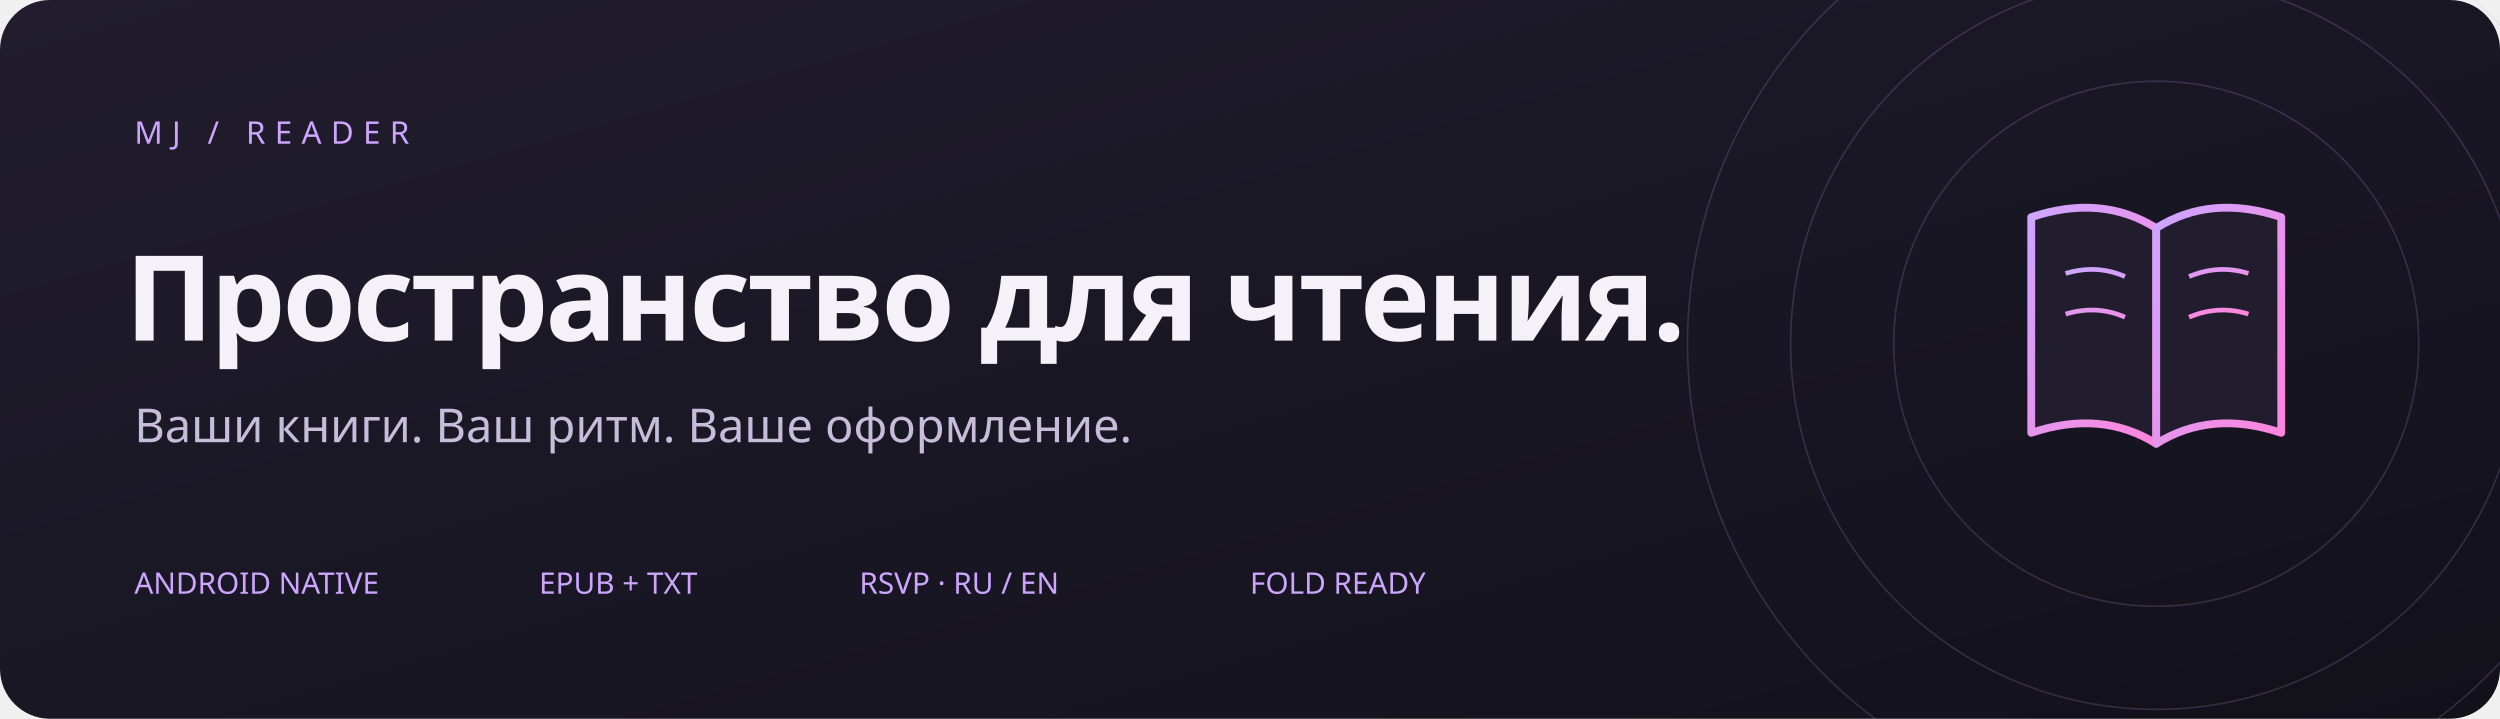
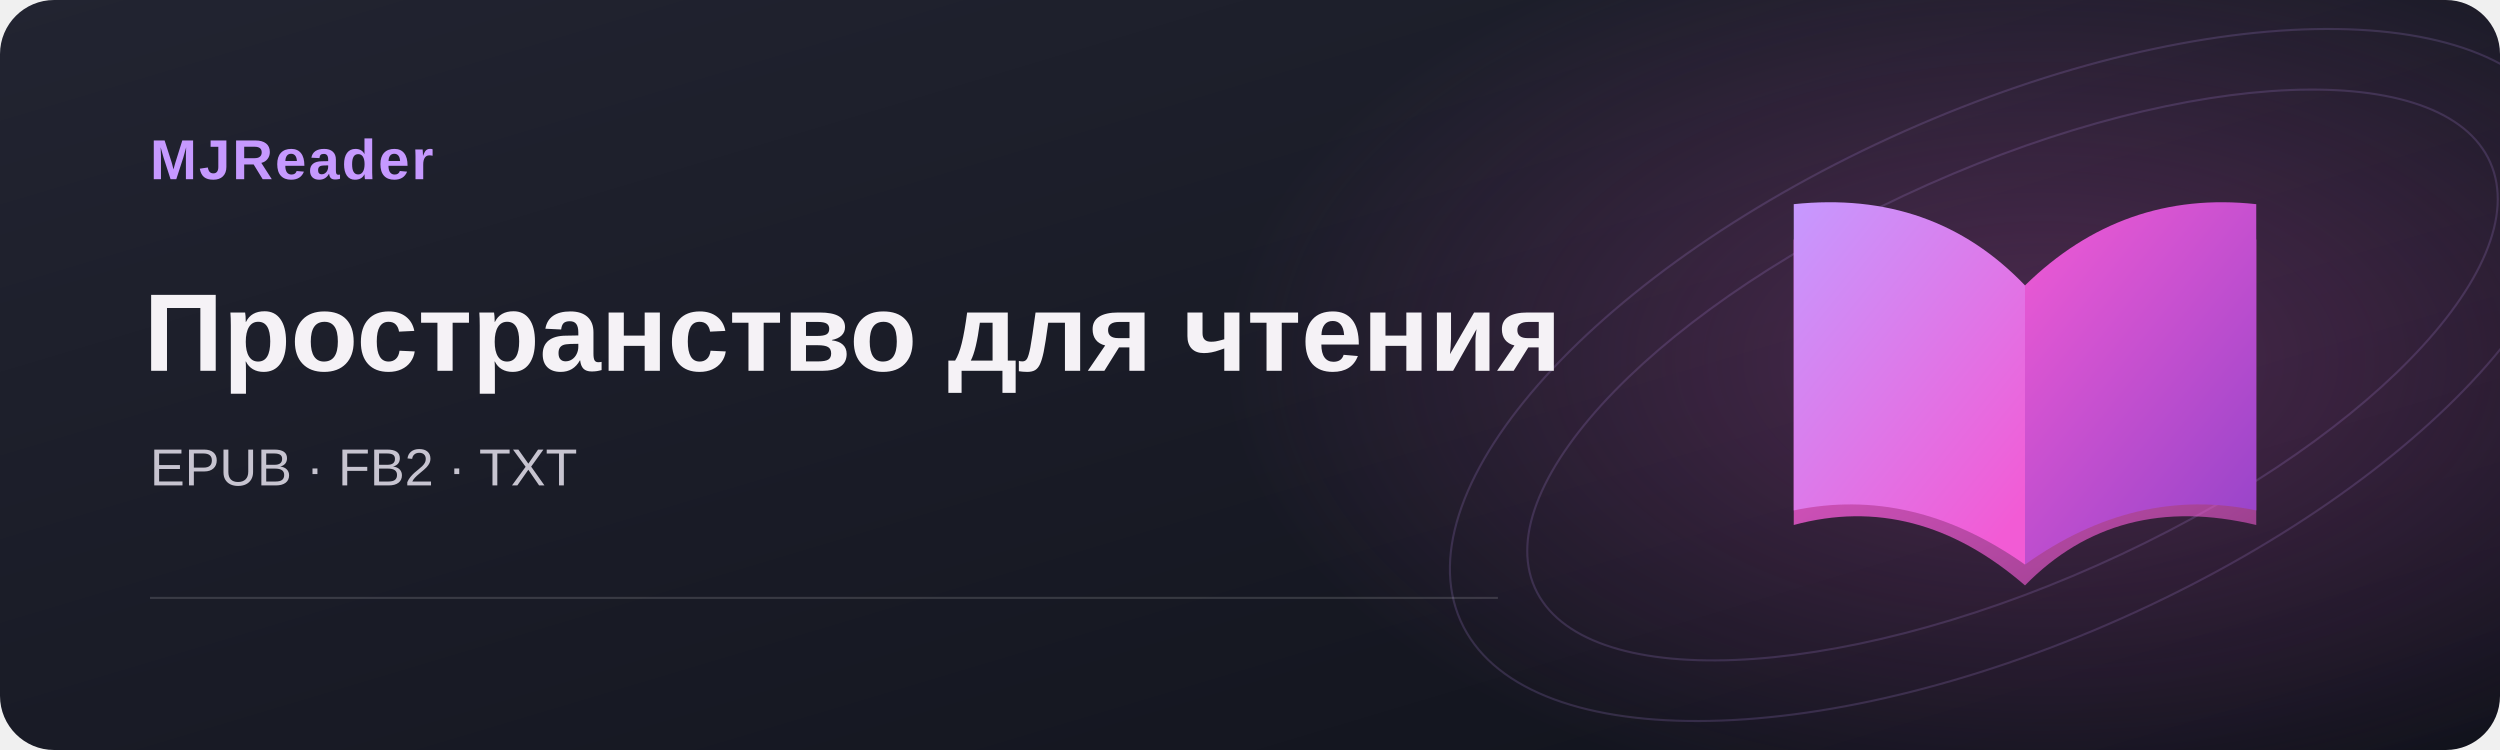
- <svg xmlns="http://www.w3.org/2000/svg" width="1600" height="460" viewBox="0 0 1600 460" role="img" aria-labelledby="title desc">
+ <svg xmlns="http://www.w3.org/2000/svg" width="1200" height="360" viewBox="0 0 1200 360" role="img" aria-labelledby="title">
  <defs>
-     <linearGradient id="bg" x2="1" y2="1">
-       <stop stop-color="#211d2e" />
-       <stop offset="1" stop-color="#12111a" />
+     <linearGradient id="bg" x2="100%" y2="100%">
+       <stop stop-color="#222431" />
+       <stop offset="1" stop-color="#10121B" />
    </linearGradient>
-     <linearGradient id="book" x2="1" y2="1">
-       <stop stop-color="#cda5ff" />
-       <stop offset="1" stop-color="#ff84dc" />
+     <radialGradient id="halo">
+       <stop stop-color="#F25BD5" stop-opacity=".25" />
+       <stop offset="1" stop-color="#F25BD5" stop-opacity="0" />
+     </radialGradient>
+     <linearGradient id="front" x2="80%" y2="100%">
+       <stop stop-color="#C699FF" />
+       <stop offset="1" stop-color="#F25BD5" />
    </linearGradient>
+     <linearGradient id="warm" x2="85%" y2="95%">
+       <stop stop-color="#F25BD5" />
+       <stop offset="1" stop-color="#F25BD5" stop-opacity=".56" />
+     </linearGradient>
+     <linearGradient id="page" x2="80%" y2="100%">
+       <stop stop-color="#F25BD5" />
+       <stop offset="1" stop-color="#9A45CA" />
+     </linearGradient>
+     <clipPath id="frame">
+       <rect width="1200" height="360" rx="26" />
+     </clipPath>
  </defs>
-   <rect width="1600" height="460" rx="32" fill="url(#bg)" />
-   <g fill="none" stroke="#cda5ff" opacity=".18">
-     <circle cx="1380" cy="220" r="300" />
-     <circle cx="1380" cy="220" r="234" />
-     <circle cx="1380" cy="220" r="168" />
-   </g>
-   <text x="86" y="92" font-family="sans-serif" font-size="20" letter-spacing="6" fill="#cda5ff">MJ / READER</text>
-   <text x="80" y="218" font-family="sans-serif" font-size="76" font-weight="700" letter-spacing="-2" fill="#f5f1f8">Пространство для чтения.</text>
-   <text x="86" y="283" font-family="sans-serif" font-size="30" fill="#c7bcd9">Ваши книги. Ваш ритм. Ваше оформление.</text>
-   <g font-family="sans-serif" font-size="19" fill="#cda5ff">
-     <text x="86" y="380">ANDROID NATIVE</text>
-     <text x="345" y="380">EPUB + TXT</text>
-     <text x="550" y="380">RSVP · RU / EN</text>
-     <text x="800" y="380">FOLD READY</text>
-   </g>
-   <g transform="translate(1300 124)" fill="#211d2e" stroke="url(#book)" stroke-width="5" stroke-linejoin="round">
-     <path d="M0 15Q45 0 80 22V160Q45 138 0 153Z" />
-     <path d="M80 22Q115 0 160 15V153Q115 138 80 160Z" />
-     <path d="M22 51Q42 45 60 53M22 77Q42 71 60 79M101 53Q120 45 139 51M101 79Q120 71 139 77" stroke-width="3" />
+   <style>
+     @media (prefers-reduced-motion: no-preference) {
+       .light { animation: breathe 2.8s ease-out both; }
+       @keyframes breathe { 0% { opacity: .55; transform: translateX(-65px); } 65% { opacity: 1; } 100% { opacity: .9; transform: translateX(0); } }
+     }
+   </style>
+   <g clip-path="url(#frame)">
+     <rect width="1200" height="360" fill="url(#bg)" />
+     <ellipse class="light" cx="980" cy="173" rx="395" ry="220" fill="url(#halo)" />
+     <g fill="none" stroke="#C699FF" opacity=".17" transform="rotate(-24 966 180)">
+       <ellipse cx="966" cy="180" rx="251" ry="100" />
+       <ellipse cx="966" cy="180" rx="290" ry="128" />
+     </g>
+     <path d="M72 287H719" stroke="#fff" stroke-opacity=".14" />
+     <path d="M72 287h82" stroke="url(#front)" stroke-width="3" stroke-linecap="round" />
+     <g font-family="system-ui, Arial, sans-serif">
+       <text x="72" y="86" fill="#C699FF" font-size="27" font-weight="700" letter-spacing="1">MJReader</text>
+       <text x="69" y="178" fill="#F5F2F6" font-size="53" font-weight="750">Пространство для чтения</text>
+       <text x="72" y="233" fill="#C7C4D0" font-size="25">EPUB · FB2 · TXT</text>
+     </g>
+     <g transform="translate(832 57)">
+       <path fill="url(#warm)" d="M29 58q61-15 111 30 48-45 111-30v137q-67-16-111 29-52-45-111-29Z" />
+       <path fill="url(#front)" d="M29 41q67-7 111 39v134q-54-38-111-26Z" />
+       <path fill="url(#page)" d="M140 80q47-46 111-39v147q-58-12-111 26Z" />
+     </g>
  </g>
</svg>
